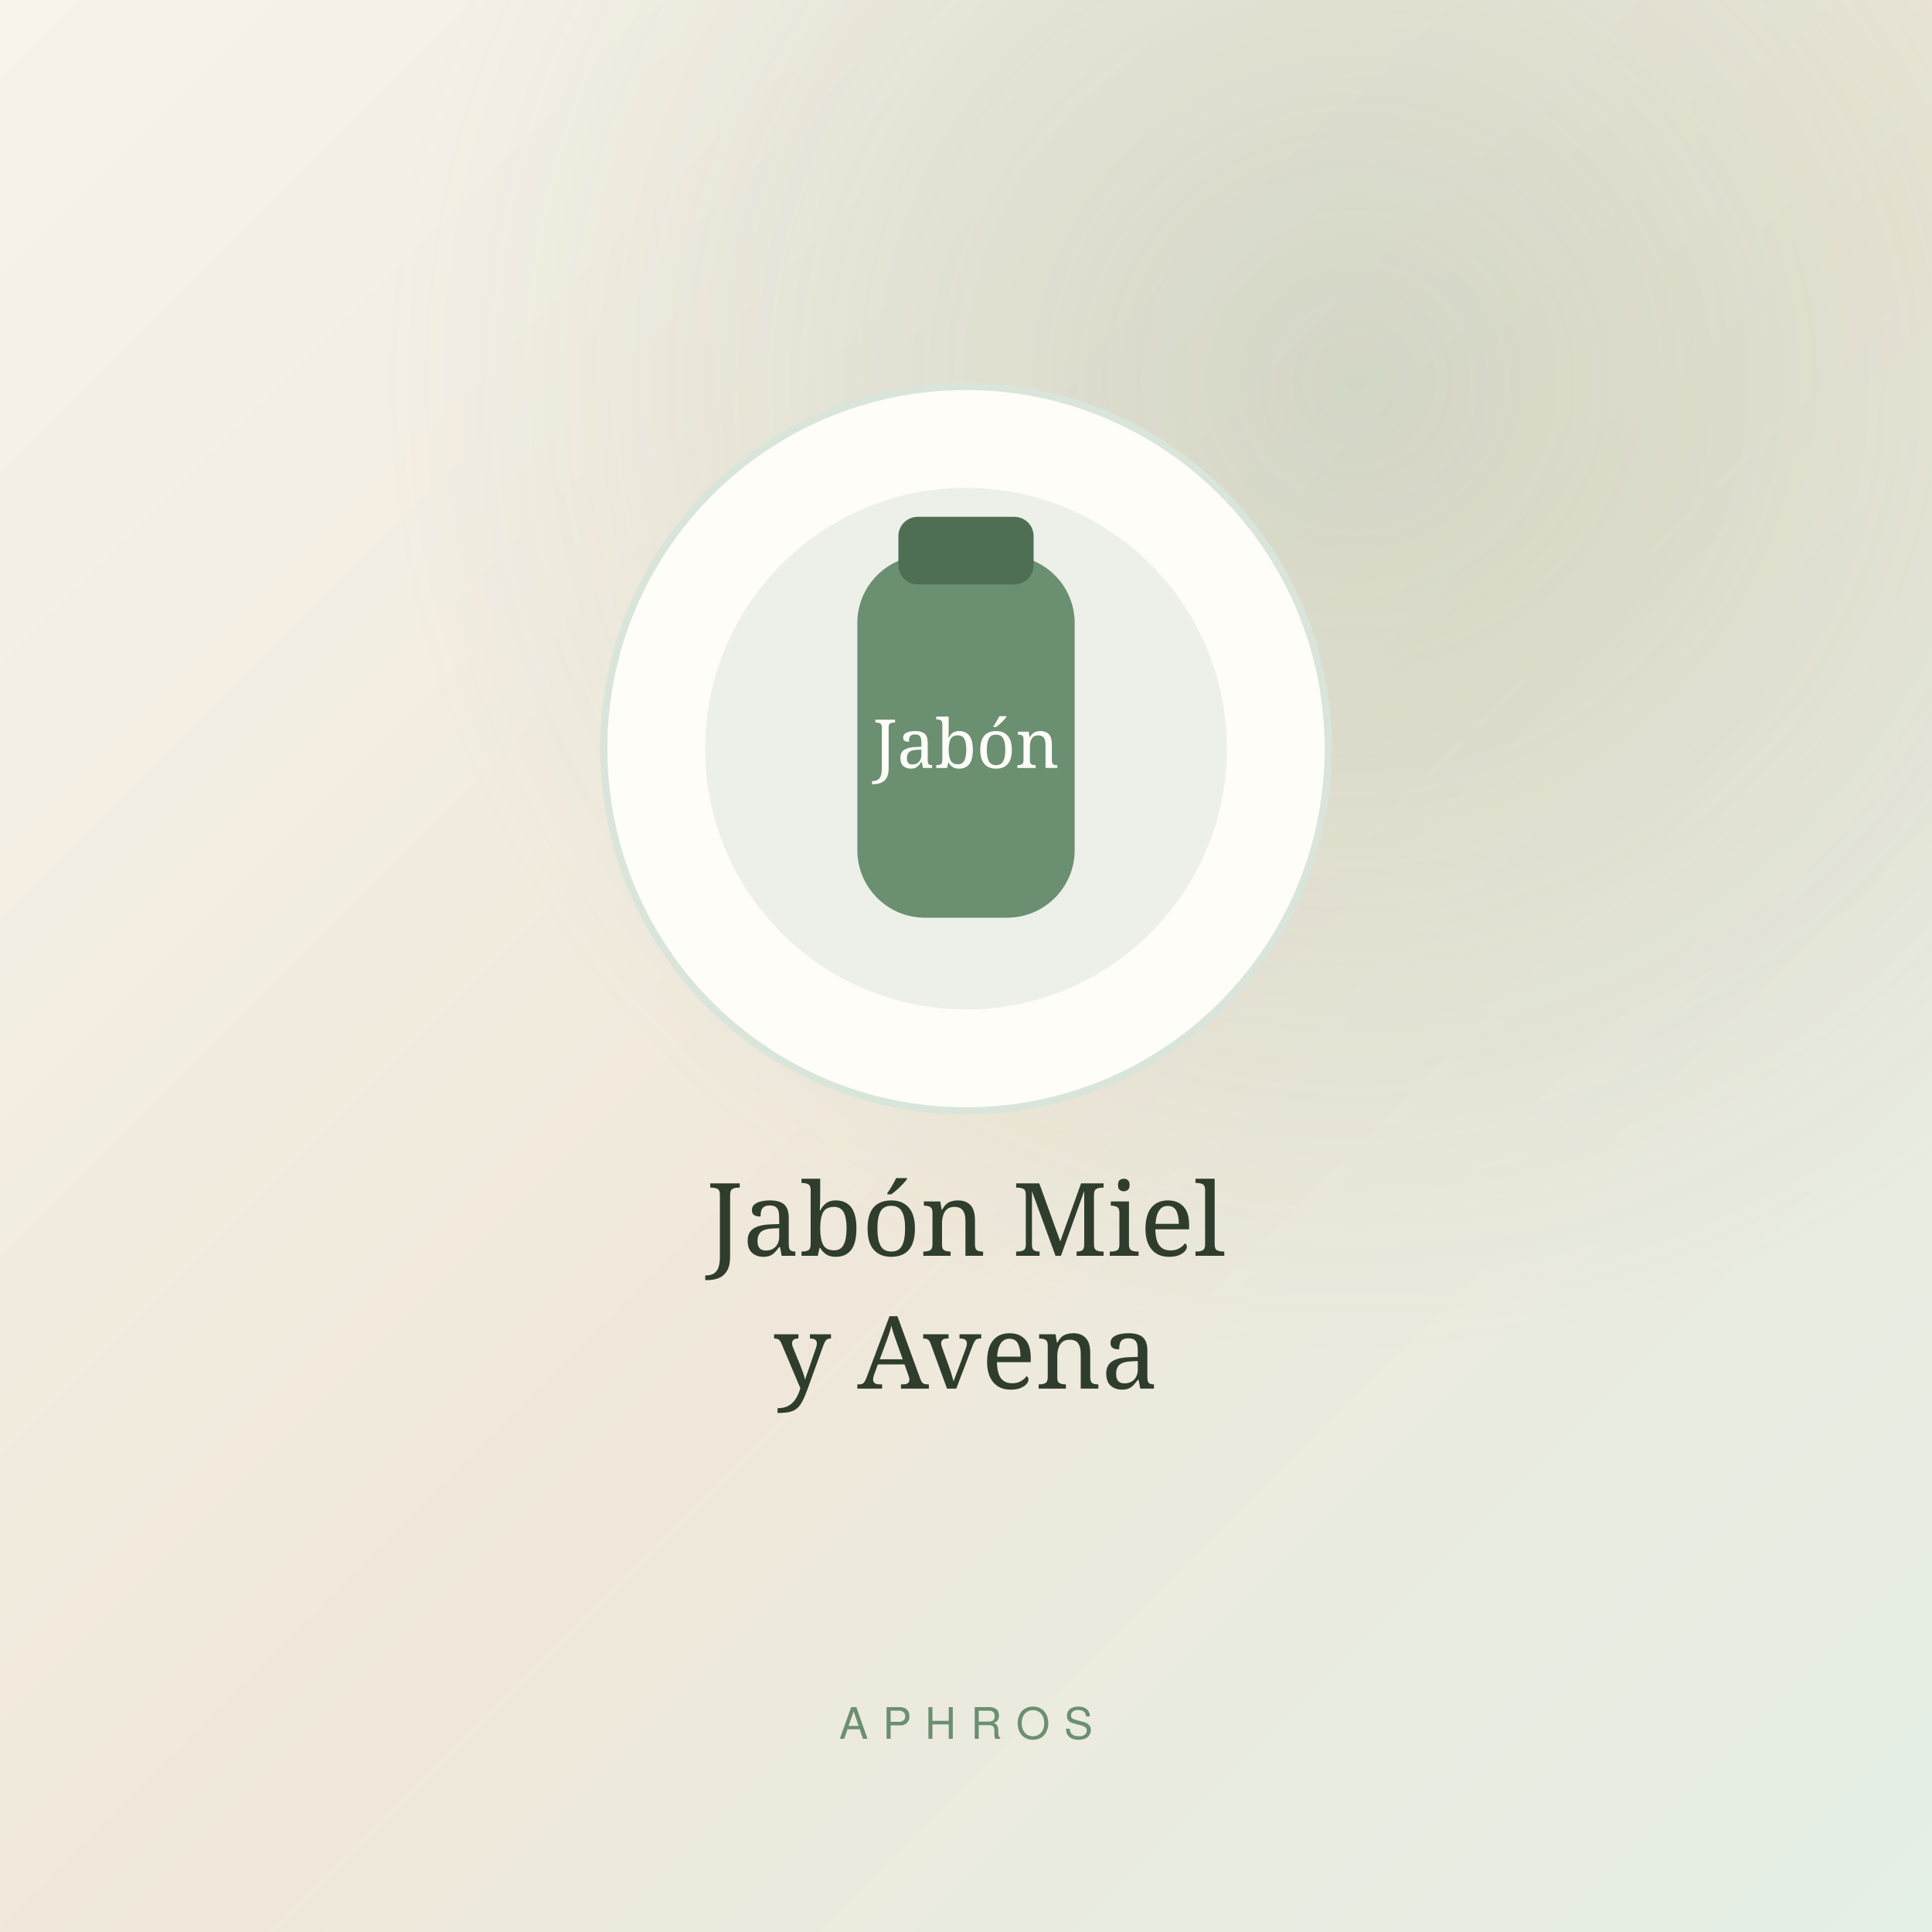
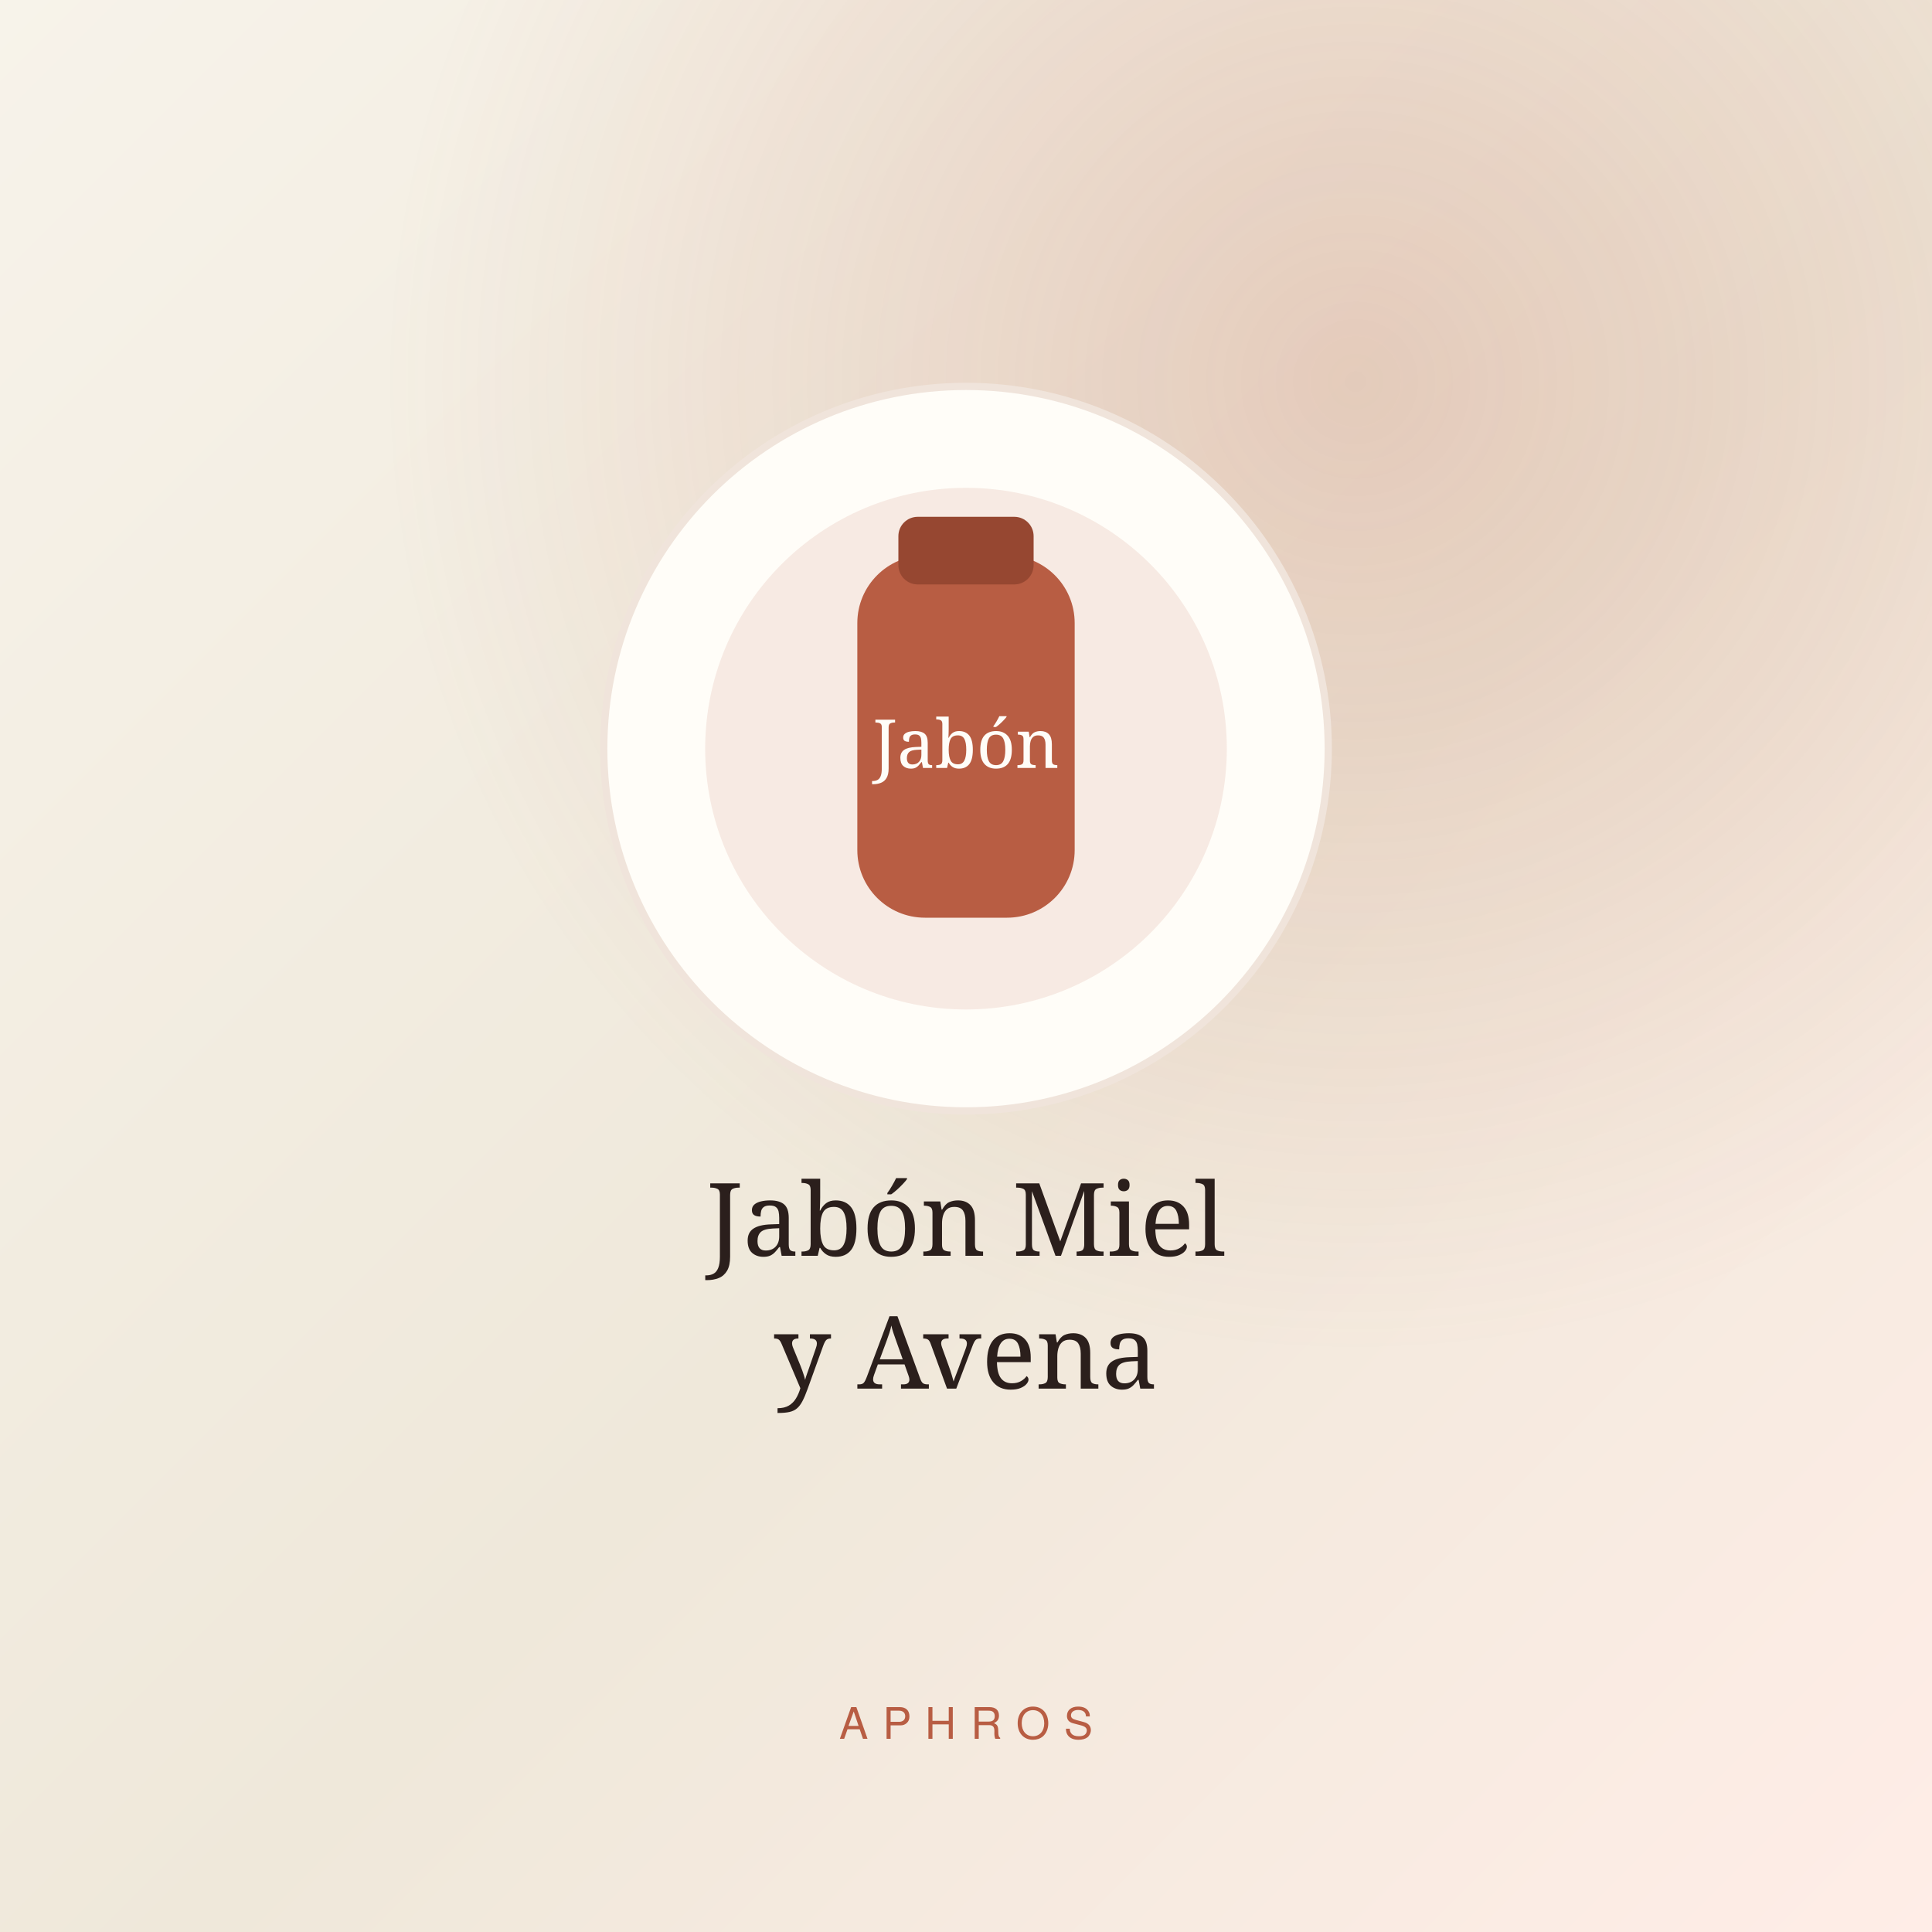
<svg xmlns="http://www.w3.org/2000/svg" width="800" height="800" viewBox="0 0 800 800" role="img" aria-label="Jabón Miel y Avena">
  <defs>
    <linearGradient id="bg" x1="0" y1="0" x2="1" y2="1">
      <stop offset="0%" stop-color="#f7f3ea" />
      <stop offset="55%" stop-color="#efe8da" />
-       <stop offset="100%" stop-color="#e4efe6" />
+       <stop offset="100%" stop-color="#ffede7" />
    </linearGradient>
    <radialGradient id="glow" cx="70%" cy="20%" r="50%">
-       <stop offset="0%" stop-color="#6b8f71" stop-opacity="0.22" />
-       <stop offset="100%" stop-color="#6b8f71" stop-opacity="0" />
+       <stop offset="0%" stop-color="#b85d43" stop-opacity="0.22" />
+       <stop offset="100%" stop-color="#b85d43" stop-opacity="0" />
    </radialGradient>
  </defs>
  <rect width="800" height="800" fill="url(#bg)" />
  <rect width="800" height="800" fill="url(#glow)" />
-   <circle cx="400" cy="310" r="150" fill="#fffdf8" stroke="#d9e5da" stroke-width="3" />
-   <circle cx="400" cy="310" r="108" fill="#6b8f71" fill-opacity="0.12" />
-   <rect x="355" y="230" width="90" height="150" rx="28" fill="#6b8f71" />
-   <rect x="372" y="214" width="56" height="28" rx="8" fill="#4f6f55" />
+   <circle cx="400" cy="310" r="150" fill="#fffdf8" stroke="#f0e4db" stroke-width="3" />
+   <circle cx="400" cy="310" r="108" fill="#b85d43" fill-opacity="0.12" />
+   <rect x="355" y="230" width="90" height="150" rx="28" fill="#b85d43" />
+   <rect x="372" y="214" width="56" height="28" rx="8" fill="#964731" />
  <text x="400" y="318" text-anchor="middle" font-family="Georgia, serif" font-size="28" fill="#fffdf8">Jabón</text>
-   <text x="400" y="520" text-anchor="middle" font-family="Georgia, serif" font-size="42" fill="#2f3d2c">Jabón Miel</text>
-   <text x="400" y="575" text-anchor="middle" font-family="Georgia, serif" font-size="42" fill="#2f3d2c">y Avena</text>
-   <text x="400" y="720" text-anchor="middle" font-family="Helvetica, Arial, sans-serif" font-size="18" letter-spacing="6" fill="#6b8f71">APHROS</text>
+   <text x="400" y="520" text-anchor="middle" font-family="Georgia, serif" font-size="42" fill="#2b1f1c">Jabón Miel</text>
+   <text x="400" y="575" text-anchor="middle" font-family="Georgia, serif" font-size="42" fill="#2b1f1c">y Avena</text>
+   <text x="400" y="720" text-anchor="middle" font-family="Helvetica, Arial, sans-serif" font-size="18" letter-spacing="6" fill="#b85d43">APHROS</text>
</svg>
